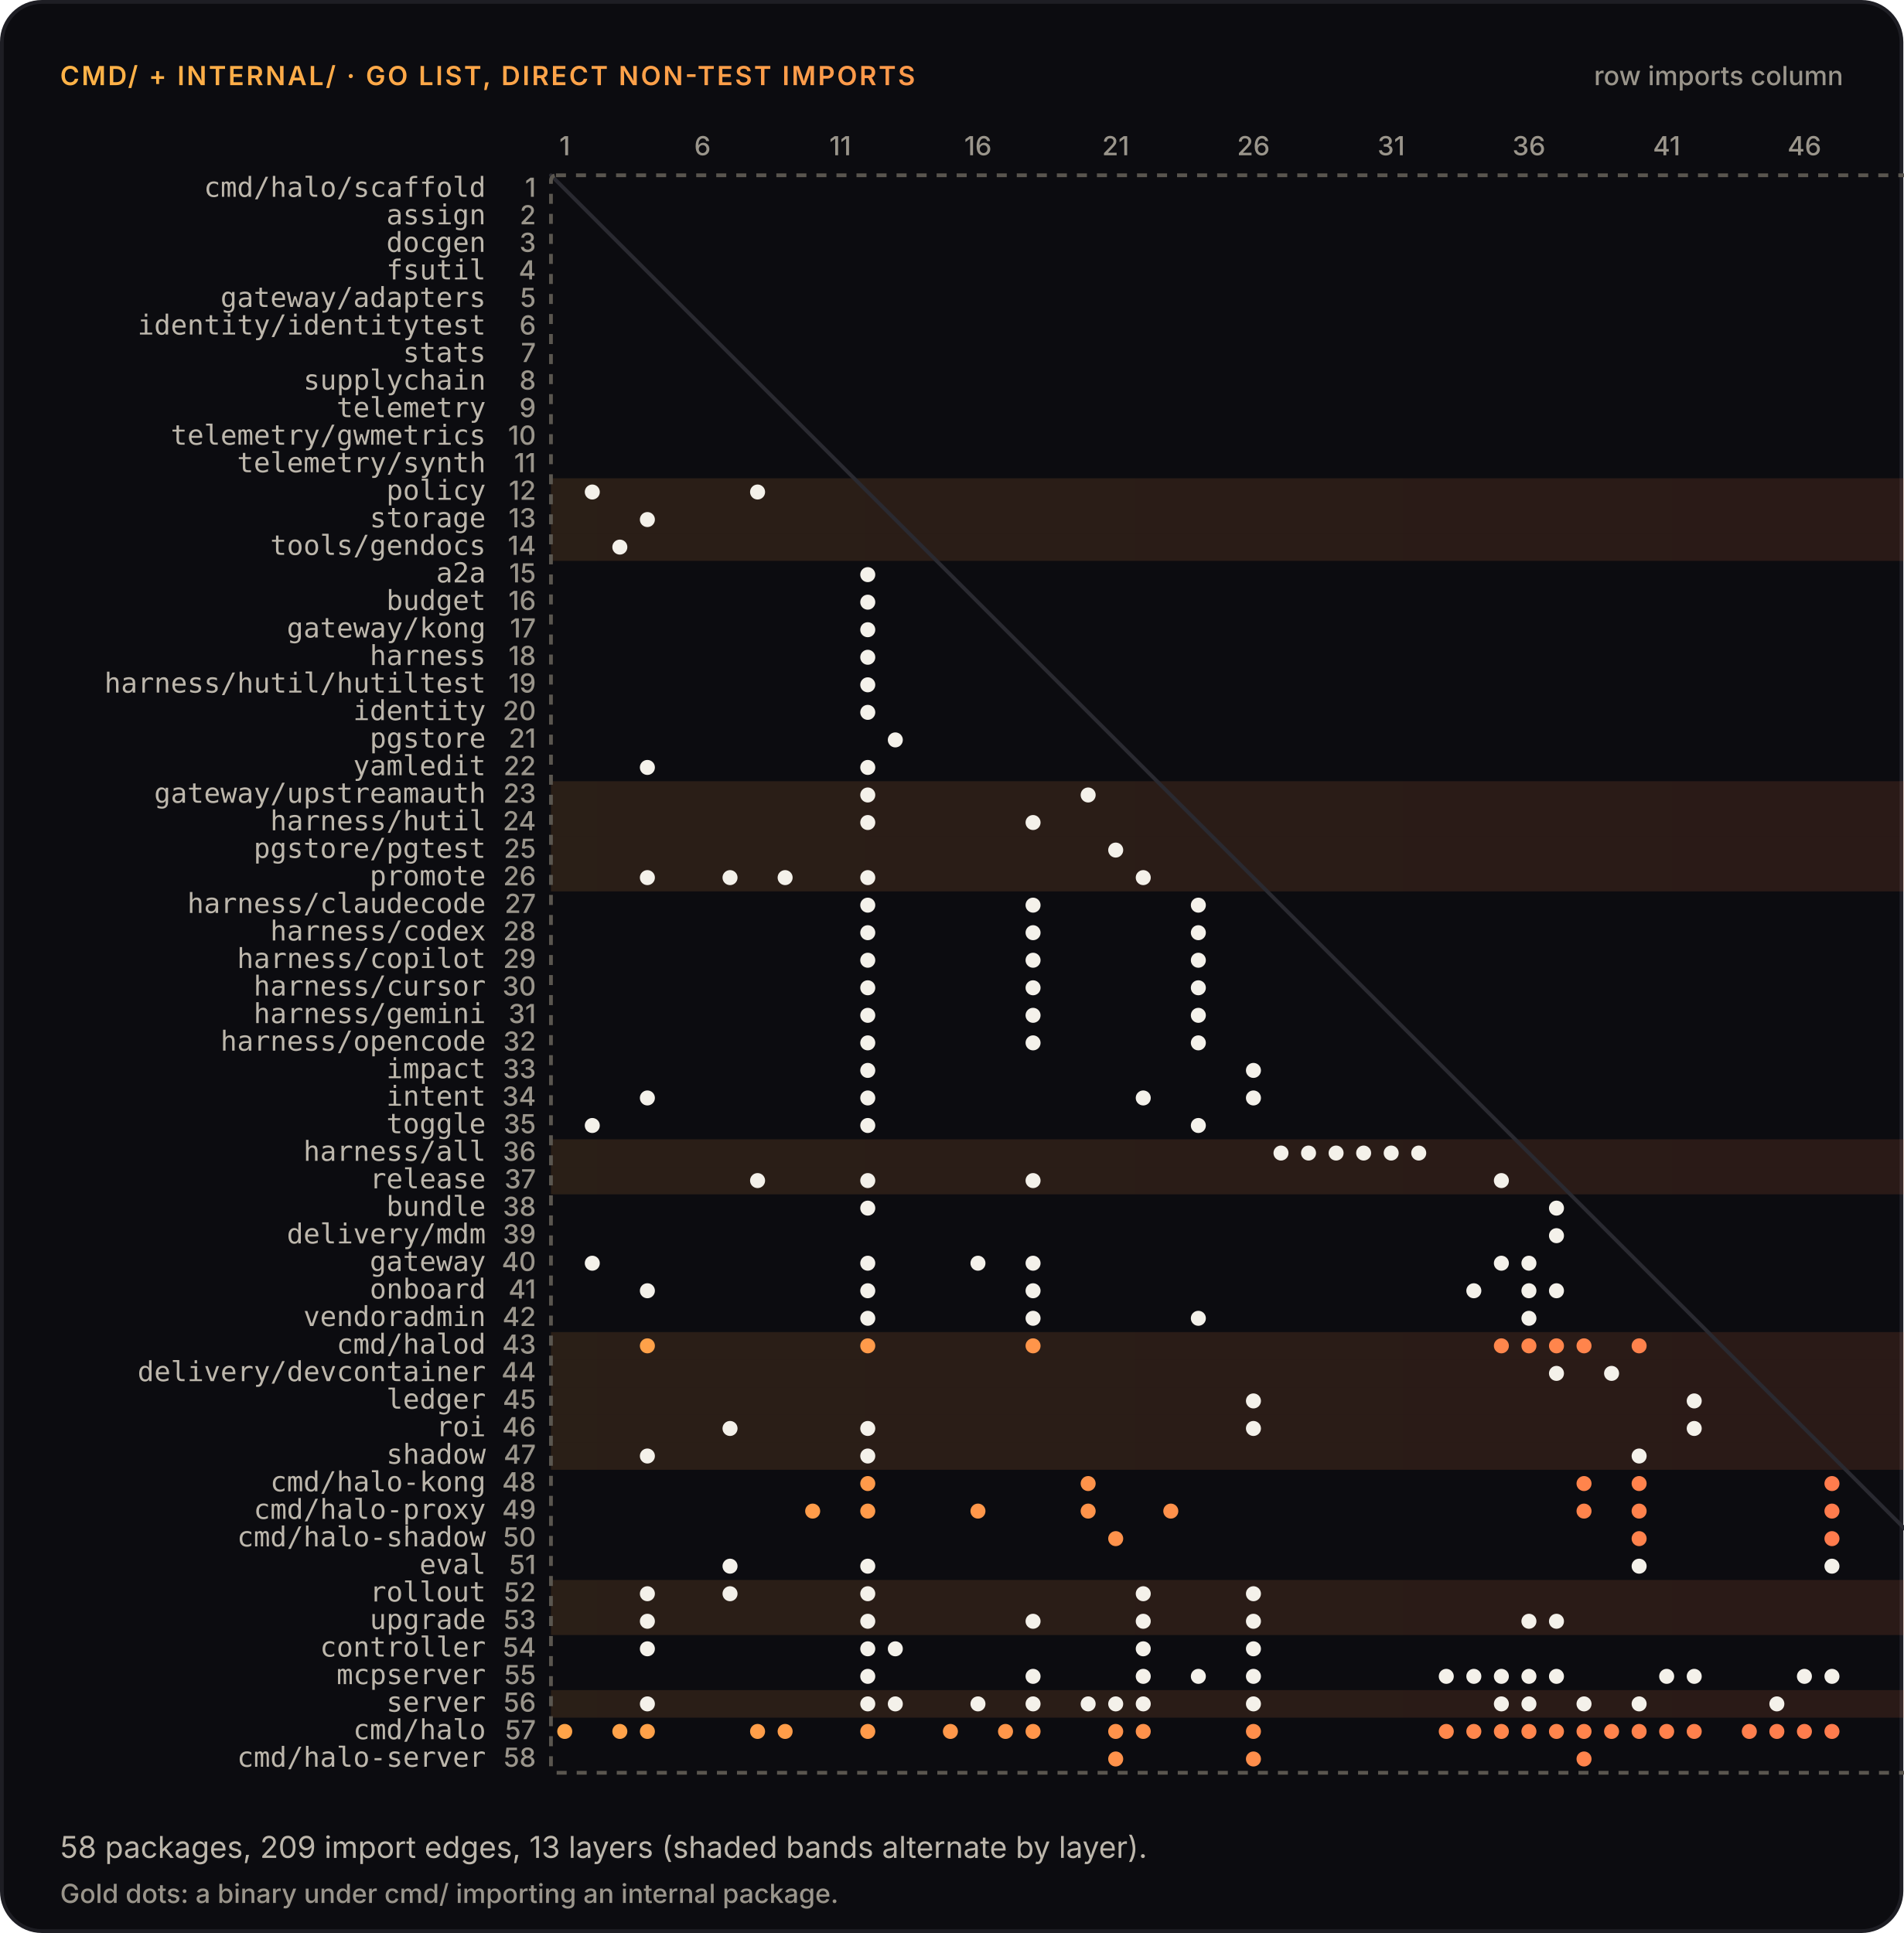
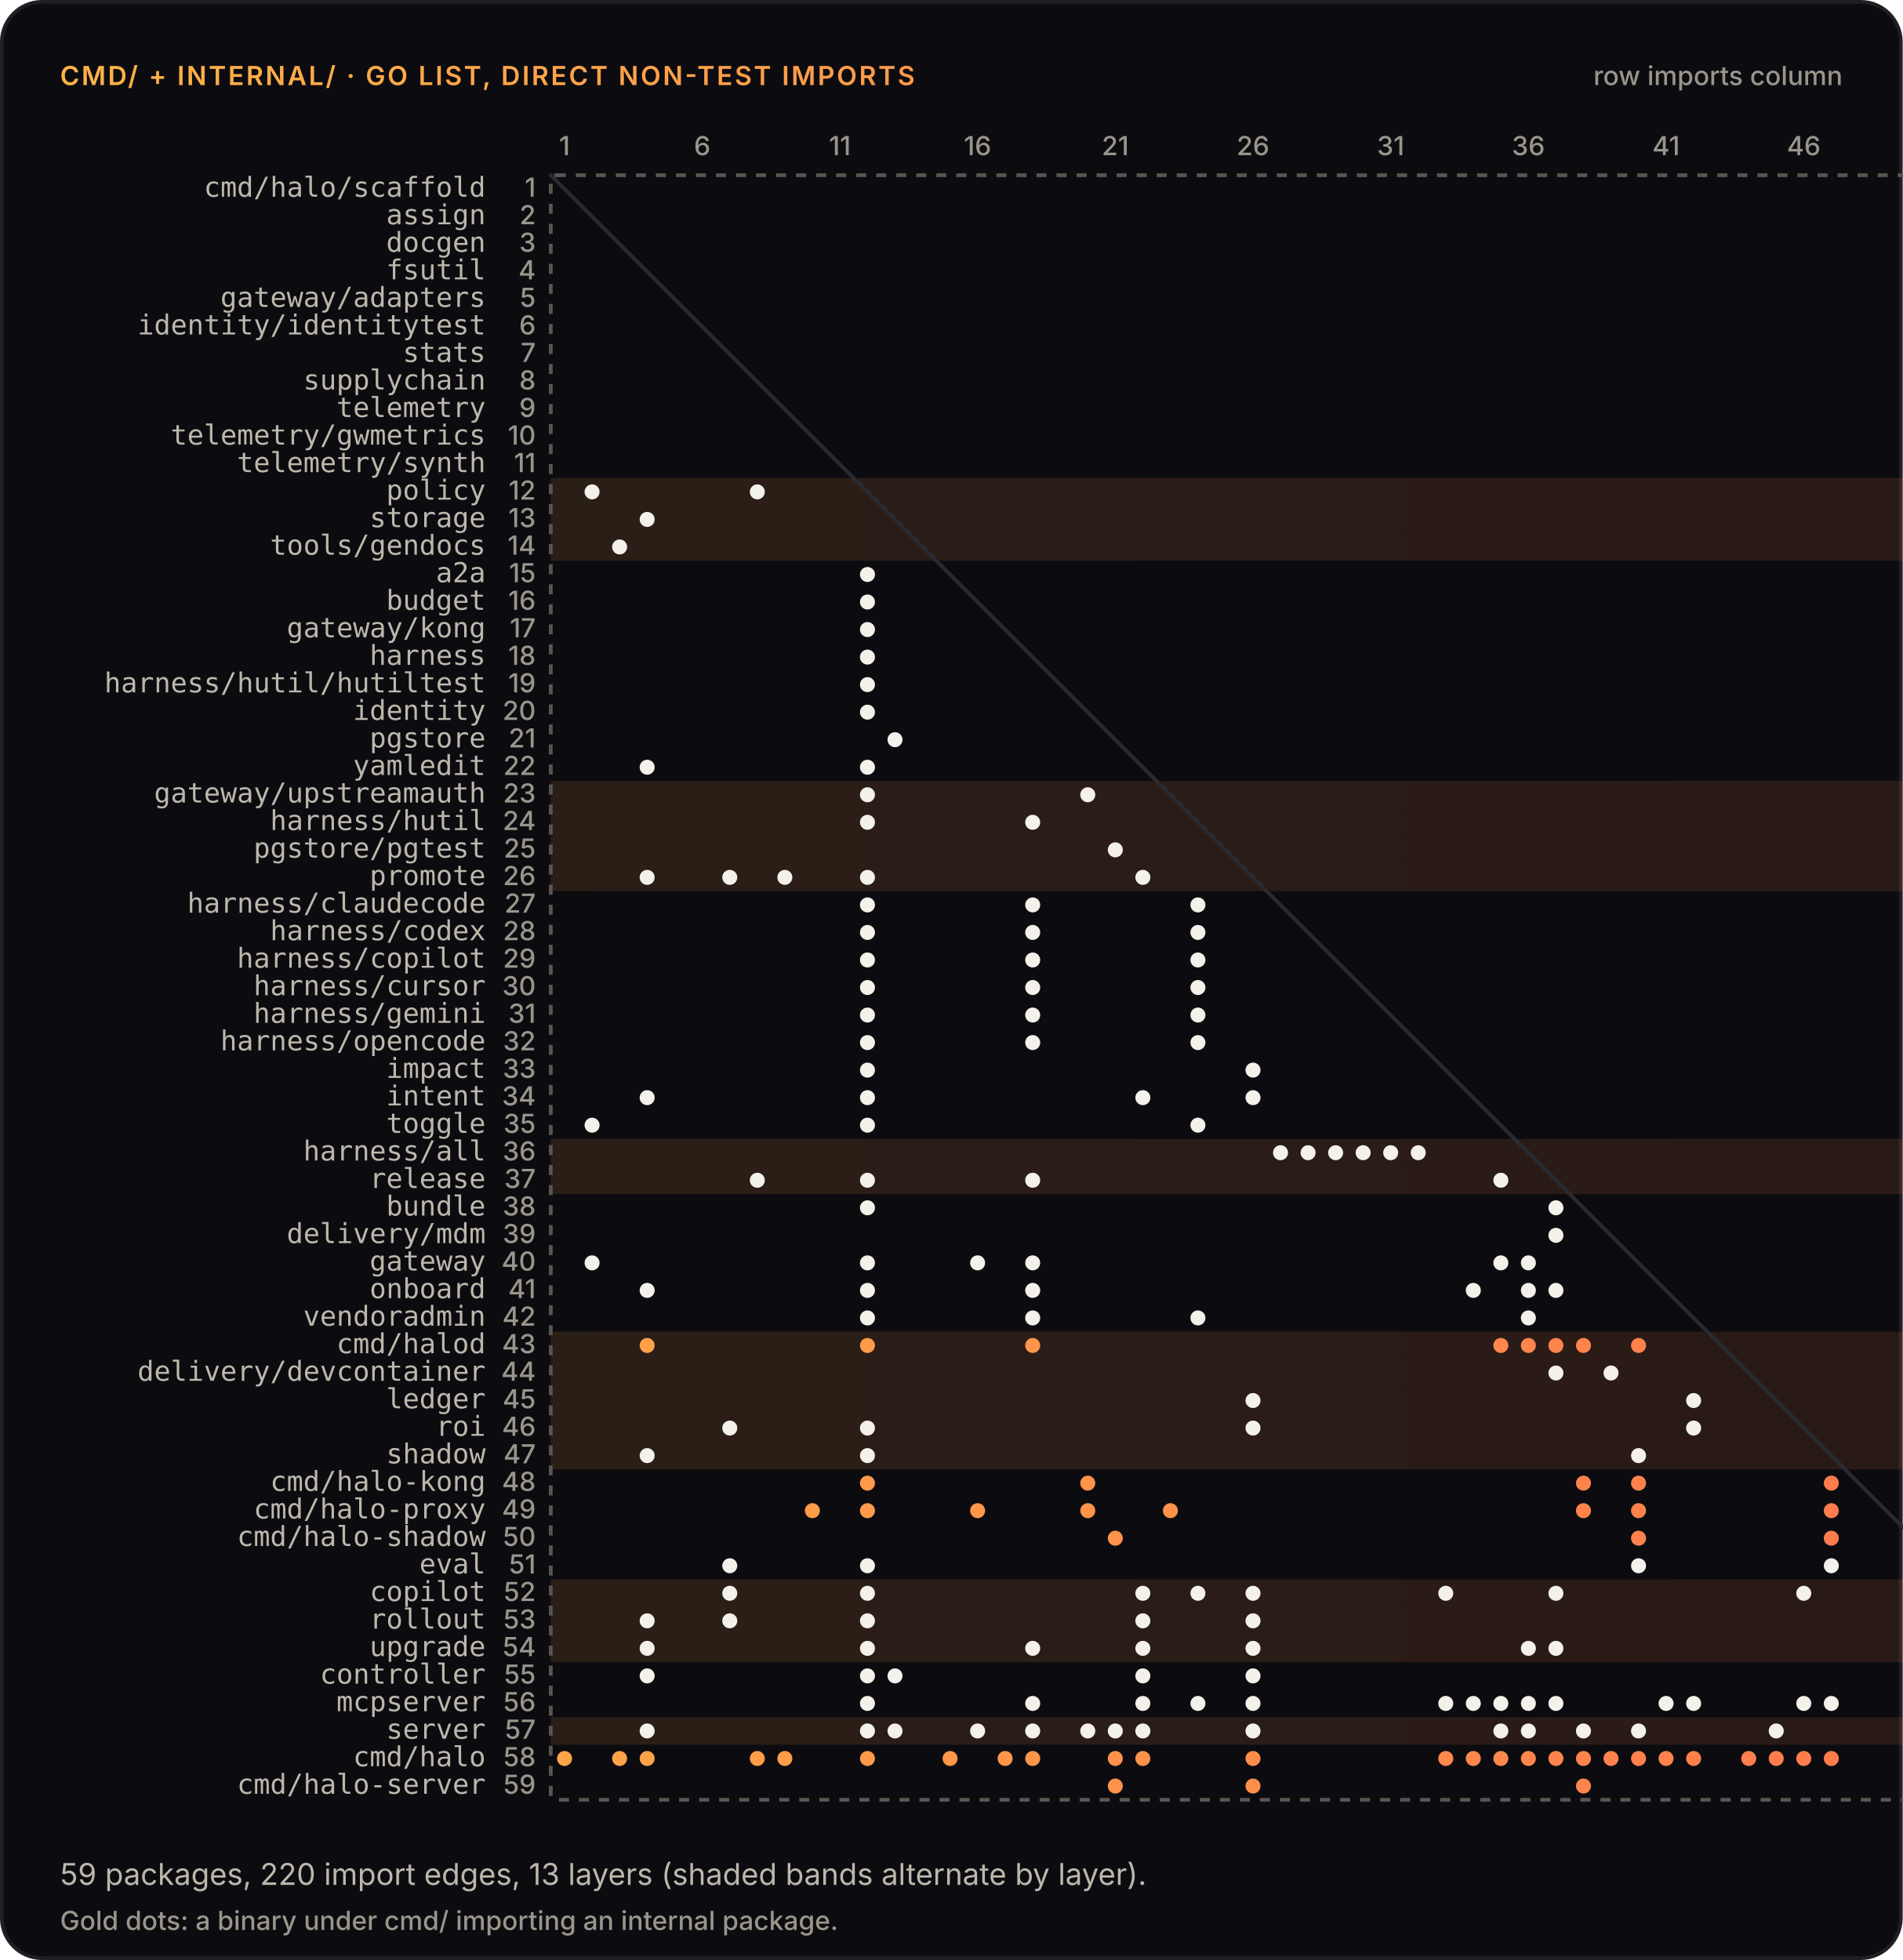
- <svg xmlns="http://www.w3.org/2000/svg" viewBox="0 0 760 772" width="760" height="772" role="img" aria-labelledby="t d" font-family="ui-sans-serif,-apple-system,Inter,'Segoe UI',sans-serif">
+ <svg xmlns="http://www.w3.org/2000/svg" viewBox="0 0 760 783" width="760" height="783" role="img" aria-labelledby="t d" font-family="ui-sans-serif,-apple-system,Inter,'Segoe UI',sans-serif">
  <style>
.cv{fill:#0c0c10;stroke:#1e1e24;stroke-width:1.5}
.card{fill:#121217;stroke:#2a2a31;stroke-width:1.5}
.soft{fill:url(#gs)}
.ring{fill:none;stroke:url(#ga);stroke-width:1.5}
.dcard{fill:#2a1414;stroke:#ff7a7a;stroke-width:1.5}
.ghost{fill:none;stroke:#5a564f;stroke-width:1.5;stroke-dasharray:4 4}
.zone{fill:#0f0f14;stroke:#24242b;stroke-width:1.5}
.chip{fill:#1a1a20;stroke:#2a2a31;stroke-width:1}
text{font-family:ui-sans-serif,-apple-system,Inter,'Segoe UI',sans-serif}
.t{font-size:13.5px;font-weight:600;fill:#f4f1ea}
.tm{font:600 12.5px ui-monospace,'SF Mono','JetBrains Mono',Menlo,Consolas,monospace;fill:#f4f1ea}
.td{fill:#ff7a7a}
.s{font-size:12px;fill:#bdb7ac}
.m{font:11px ui-monospace,'SF Mono','JetBrains Mono',Menlo,Consolas,monospace;fill:#bdb7ac}
.xs{font-size:10.5px;font-weight:500;fill:#9a958b}
.xm{font-family:ui-monospace,'SF Mono','JetBrains Mono',Menlo,Consolas,monospace;font-weight:400}
.xa{fill:url(#ga);font-weight:600}
.xd{fill:#ff7a7a;font-weight:600}
.xw{fill:#16130f;font-weight:600}
.k{font-size:10.5px;font-weight:600;letter-spacing:.08em;fill:#9a958b}
.ka{fill:url(#ga)}
.h1{font-size:42px;font-weight:700;letter-spacing:-.02em;fill:#f4f1ea}
.ln,.la,.ld,.lm{fill:none;stroke-width:1.5;stroke-linecap:round;stroke-linejoin:round}
.ln{stroke:#5a564f}.la{stroke:url(#ga)}.ld{stroke:#ff7a7a}.lm{stroke:#2a2a31}
.lane{stroke:#2a2a31;stroke-width:1.5;stroke-dasharray:3 4}
.dash{stroke-dasharray:5 5}
.dl{fill:#5a564f}.da{fill:url(#ga)}.dd{fill:#ff7a7a}
.pl{fill:#0c0c10}.pa{fill:#0c0c10;stroke:url(#ga);stroke-width:1}
.pd{fill:#2a1414;stroke:#ff7a7a;stroke-width:1}.ps{fill:url(#ga)}
.fa{fill:url(#ga)}.fs{fill:url(#gs)}.fm{fill:#1a1a20}.fd{fill:#ff7a7a}.ft{fill:#f4f1ea}
.bdg{fill:url(#ga)}.bn{font-size:9.5px;font-weight:700;fill:#16130f}
.ic{fill:none;stroke:url(#ga);stroke-width:1.75;stroke-linecap:round;stroke-linejoin:round}
.pkt{fill:url(#ga)}
.grow{transform-box:fill-box;transform-origin:left;animation:grow 4.8s cubic-bezier(.6,0,.2,1) infinite}
@keyframes grow{0%{transform:scaleX(.08)}25%{transform:scaleX(.3)}50%{transform:scaleX(.55)}75%,100%{transform:scaleX(1)}}
.flow{stroke-dasharray:4 6;animation:flow 1.1s linear infinite}
@keyframes flow{to{stroke-dashoffset:-20}}
.blink{animation:blink 3.2s ease-in-out infinite}
@keyframes blink{0%,100%{opacity:.18}35%,65%{opacity:1}}
.pulse{transform-box:fill-box;transform-origin:center;animation:pulse 2.8s ease-out infinite}
@keyframes pulse{0%{opacity:.55;transform:scale(.6)}100%{opacity:0;transform:scale(1.5)}}
@media (prefers-reduced-motion:reduce){.flow,.blink,.pulse,.grow{animation:none}.blink{opacity:1}.pulse,.pkt{display:none}}
</style>
  <defs>
    <linearGradient id="ga" gradientUnits="userSpaceOnUse" x1="0" y1="0" x2="760" y2="0">
      <stop offset="0" stop-color="#ffb547" />
      <stop offset="1" stop-color="#ff7a4d" />
    </linearGradient>
    <linearGradient id="gs" gradientUnits="userSpaceOnUse" x1="0" y1="0" x2="760" y2="0">
      <stop offset="0" stop-color="#ffb547" stop-opacity="0.12" />
      <stop offset="1" stop-color="#ff7a4d" stop-opacity="0.12" />
    </linearGradient>
    <filter id="sh" x="-10%" y="-10%" width="120%" height="140%">
      <feDropShadow dx="0" dy="1" stdDeviation="1.6" flood-color="#000000" flood-opacity="0.5" />
    </filter>
  </defs>
-   <rect class="cv" x=".75" y=".75" width="758.5" height="770.5" rx="16" />
+   <rect class="cv" x=".75" y=".75" width="758.5" height="781.5" rx="16" />
  <text class="k ka" x="24" y="34">CMD/ + INTERNAL/ · GO LIST, DIRECT NON-TEST IMPORTS</text>
  <text class="xs" x="736" y="34" text-anchor="end">row imports column</text>
  <text class="m" x="194" y="78.6" text-anchor="end">cmd/halo/scaffold</text>
  <text class="xs" x="214" y="78.6" text-anchor="end">1</text>
  <text class="m" x="194" y="89.6" text-anchor="end">assign</text>
  <text class="xs" x="214" y="89.6" text-anchor="end">2</text>
  <text class="m" x="194" y="100.6" text-anchor="end">docgen</text>
  <text class="xs" x="214" y="100.6" text-anchor="end">3</text>
  <text class="m" x="194" y="111.6" text-anchor="end">fsutil</text>
  <text class="xs" x="214" y="111.6" text-anchor="end">4</text>
  <text class="m" x="194" y="122.6" text-anchor="end">gateway/adapters</text>
  <text class="xs" x="214" y="122.6" text-anchor="end">5</text>
  <text class="m" x="194" y="133.6" text-anchor="end">identity/identitytest</text>
  <text class="xs" x="214" y="133.6" text-anchor="end">6</text>
  <text class="m" x="194" y="144.6" text-anchor="end">stats</text>
  <text class="xs" x="214" y="144.6" text-anchor="end">7</text>
  <text class="m" x="194" y="155.6" text-anchor="end">supplychain</text>
  <text class="xs" x="214" y="155.6" text-anchor="end">8</text>
  <text class="m" x="194" y="166.6" text-anchor="end">telemetry</text>
  <text class="xs" x="214" y="166.6" text-anchor="end">9</text>
  <text class="m" x="194" y="177.6" text-anchor="end">telemetry/gwmetrics</text>
  <text class="xs" x="214" y="177.6" text-anchor="end">10</text>
  <text class="m" x="194" y="188.6" text-anchor="end">telemetry/synth</text>
  <text class="xs" x="214" y="188.6" text-anchor="end">11</text>
-   <rect class="fs" x="220" y="191" width="638" height="11" />
+   <rect class="fs" x="220" y="191" width="649" height="11" />
  <text class="m" x="194" y="199.6" text-anchor="end">policy</text>
  <text class="xs" x="214" y="199.6" text-anchor="end">12</text>
-   <rect class="fs" x="220" y="202" width="638" height="11" />
+   <rect class="fs" x="220" y="202" width="649" height="11" />
  <text class="m" x="194" y="210.6" text-anchor="end">storage</text>
  <text class="xs" x="214" y="210.6" text-anchor="end">13</text>
-   <rect class="fs" x="220" y="213" width="638" height="11" />
+   <rect class="fs" x="220" y="213" width="649" height="11" />
  <text class="m" x="194" y="221.6" text-anchor="end">tools/gendocs</text>
  <text class="xs" x="214" y="221.6" text-anchor="end">14</text>
  <text class="m" x="194" y="232.6" text-anchor="end">a2a</text>
  <text class="xs" x="214" y="232.6" text-anchor="end">15</text>
  <text class="m" x="194" y="243.6" text-anchor="end">budget</text>
  <text class="xs" x="214" y="243.6" text-anchor="end">16</text>
  <text class="m" x="194" y="254.6" text-anchor="end">gateway/kong</text>
  <text class="xs" x="214" y="254.6" text-anchor="end">17</text>
  <text class="m" x="194" y="265.6" text-anchor="end">harness</text>
  <text class="xs" x="214" y="265.6" text-anchor="end">18</text>
  <text class="m" x="194" y="276.6" text-anchor="end">harness/hutil/hutiltest</text>
  <text class="xs" x="214" y="276.6" text-anchor="end">19</text>
  <text class="m" x="194" y="287.6" text-anchor="end">identity</text>
  <text class="xs" x="214" y="287.6" text-anchor="end">20</text>
  <text class="m" x="194" y="298.6" text-anchor="end">pgstore</text>
  <text class="xs" x="214" y="298.6" text-anchor="end">21</text>
  <text class="m" x="194" y="309.6" text-anchor="end">yamledit</text>
  <text class="xs" x="214" y="309.6" text-anchor="end">22</text>
-   <rect class="fs" x="220" y="312" width="638" height="11" />
+   <rect class="fs" x="220" y="312" width="649" height="11" />
  <text class="m" x="194" y="320.6" text-anchor="end">gateway/upstreamauth</text>
  <text class="xs" x="214" y="320.6" text-anchor="end">23</text>
-   <rect class="fs" x="220" y="323" width="638" height="11" />
+   <rect class="fs" x="220" y="323" width="649" height="11" />
  <text class="m" x="194" y="331.6" text-anchor="end">harness/hutil</text>
  <text class="xs" x="214" y="331.6" text-anchor="end">24</text>
-   <rect class="fs" x="220" y="334" width="638" height="11" />
+   <rect class="fs" x="220" y="334" width="649" height="11" />
  <text class="m" x="194" y="342.6" text-anchor="end">pgstore/pgtest</text>
  <text class="xs" x="214" y="342.6" text-anchor="end">25</text>
-   <rect class="fs" x="220" y="345" width="638" height="11" />
+   <rect class="fs" x="220" y="345" width="649" height="11" />
  <text class="m" x="194" y="353.6" text-anchor="end">promote</text>
  <text class="xs" x="214" y="353.6" text-anchor="end">26</text>
  <text class="m" x="194" y="364.6" text-anchor="end">harness/claudecode</text>
  <text class="xs" x="214" y="364.6" text-anchor="end">27</text>
  <text class="m" x="194" y="375.6" text-anchor="end">harness/codex</text>
  <text class="xs" x="214" y="375.6" text-anchor="end">28</text>
  <text class="m" x="194" y="386.6" text-anchor="end">harness/copilot</text>
  <text class="xs" x="214" y="386.6" text-anchor="end">29</text>
  <text class="m" x="194" y="397.6" text-anchor="end">harness/cursor</text>
  <text class="xs" x="214" y="397.6" text-anchor="end">30</text>
  <text class="m" x="194" y="408.6" text-anchor="end">harness/gemini</text>
  <text class="xs" x="214" y="408.6" text-anchor="end">31</text>
  <text class="m" x="194" y="419.6" text-anchor="end">harness/opencode</text>
  <text class="xs" x="214" y="419.6" text-anchor="end">32</text>
  <text class="m" x="194" y="430.6" text-anchor="end">impact</text>
  <text class="xs" x="214" y="430.6" text-anchor="end">33</text>
  <text class="m" x="194" y="441.6" text-anchor="end">intent</text>
  <text class="xs" x="214" y="441.6" text-anchor="end">34</text>
  <text class="m" x="194" y="452.6" text-anchor="end">toggle</text>
  <text class="xs" x="214" y="452.6" text-anchor="end">35</text>
-   <rect class="fs" x="220" y="455" width="638" height="11" />
+   <rect class="fs" x="220" y="455" width="649" height="11" />
  <text class="m" x="194" y="463.6" text-anchor="end">harness/all</text>
  <text class="xs" x="214" y="463.6" text-anchor="end">36</text>
-   <rect class="fs" x="220" y="466" width="638" height="11" />
+   <rect class="fs" x="220" y="466" width="649" height="11" />
  <text class="m" x="194" y="474.6" text-anchor="end">release</text>
  <text class="xs" x="214" y="474.6" text-anchor="end">37</text>
  <text class="m" x="194" y="485.6" text-anchor="end">bundle</text>
  <text class="xs" x="214" y="485.6" text-anchor="end">38</text>
  <text class="m" x="194" y="496.6" text-anchor="end">delivery/mdm</text>
  <text class="xs" x="214" y="496.6" text-anchor="end">39</text>
  <text class="m" x="194" y="507.6" text-anchor="end">gateway</text>
  <text class="xs" x="214" y="507.6" text-anchor="end">40</text>
  <text class="m" x="194" y="518.6" text-anchor="end">onboard</text>
  <text class="xs" x="214" y="518.6" text-anchor="end">41</text>
  <text class="m" x="194" y="529.6" text-anchor="end">vendoradmin</text>
  <text class="xs" x="214" y="529.6" text-anchor="end">42</text>
-   <rect class="fs" x="220" y="532" width="638" height="11" />
+   <rect class="fs" x="220" y="532" width="649" height="11" />
  <text class="m" x="194" y="540.6" text-anchor="end">cmd/halod</text>
  <text class="xs" x="214" y="540.6" text-anchor="end">43</text>
-   <rect class="fs" x="220" y="543" width="638" height="11" />
+   <rect class="fs" x="220" y="543" width="649" height="11" />
  <text class="m" x="194" y="551.6" text-anchor="end">delivery/devcontainer</text>
  <text class="xs" x="214" y="551.6" text-anchor="end">44</text>
-   <rect class="fs" x="220" y="554" width="638" height="11" />
+   <rect class="fs" x="220" y="554" width="649" height="11" />
  <text class="m" x="194" y="562.6" text-anchor="end">ledger</text>
  <text class="xs" x="214" y="562.6" text-anchor="end">45</text>
-   <rect class="fs" x="220" y="565" width="638" height="11" />
+   <rect class="fs" x="220" y="565" width="649" height="11" />
  <text class="m" x="194" y="573.6" text-anchor="end">roi</text>
  <text class="xs" x="214" y="573.6" text-anchor="end">46</text>
-   <rect class="fs" x="220" y="576" width="638" height="11" />
+   <rect class="fs" x="220" y="576" width="649" height="11" />
  <text class="m" x="194" y="584.6" text-anchor="end">shadow</text>
  <text class="xs" x="214" y="584.6" text-anchor="end">47</text>
  <text class="m" x="194" y="595.6" text-anchor="end">cmd/halo-kong</text>
  <text class="xs" x="214" y="595.6" text-anchor="end">48</text>
  <text class="m" x="194" y="606.6" text-anchor="end">cmd/halo-proxy</text>
  <text class="xs" x="214" y="606.6" text-anchor="end">49</text>
  <text class="m" x="194" y="617.6" text-anchor="end">cmd/halo-shadow</text>
  <text class="xs" x="214" y="617.6" text-anchor="end">50</text>
  <text class="m" x="194" y="628.6" text-anchor="end">eval</text>
  <text class="xs" x="214" y="628.6" text-anchor="end">51</text>
-   <rect class="fs" x="220" y="631" width="638" height="11" />
-   <text class="m" x="194" y="639.6" text-anchor="end">rollout</text>
+   <rect class="fs" x="220" y="631" width="649" height="11" />
+   <text class="m" x="194" y="639.6" text-anchor="end">copilot</text>
  <text class="xs" x="214" y="639.6" text-anchor="end">52</text>
-   <rect class="fs" x="220" y="642" width="638" height="11" />
-   <text class="m" x="194" y="650.6" text-anchor="end">upgrade</text>
+   <rect class="fs" x="220" y="642" width="649" height="11" />
+   <text class="m" x="194" y="650.6" text-anchor="end">rollout</text>
  <text class="xs" x="214" y="650.6" text-anchor="end">53</text>
-   <text class="m" x="194" y="661.6" text-anchor="end">controller</text>
+   <rect class="fs" x="220" y="653" width="649" height="11" />
+   <text class="m" x="194" y="661.6" text-anchor="end">upgrade</text>
  <text class="xs" x="214" y="661.6" text-anchor="end">54</text>
-   <text class="m" x="194" y="672.6" text-anchor="end">mcpserver</text>
+   <text class="m" x="194" y="672.6" text-anchor="end">controller</text>
  <text class="xs" x="214" y="672.6" text-anchor="end">55</text>
-   <rect class="fs" x="220" y="675" width="638" height="11" />
-   <text class="m" x="194" y="683.6" text-anchor="end">server</text>
+   <text class="m" x="194" y="683.6" text-anchor="end">mcpserver</text>
  <text class="xs" x="214" y="683.6" text-anchor="end">56</text>
-   <text class="m" x="194" y="694.6" text-anchor="end">cmd/halo</text>
+   <rect class="fs" x="220" y="686" width="649" height="11" />
+   <text class="m" x="194" y="694.6" text-anchor="end">server</text>
  <text class="xs" x="214" y="694.6" text-anchor="end">57</text>
-   <text class="m" x="194" y="705.6" text-anchor="end">cmd/halo-server</text>
+   <text class="m" x="194" y="705.6" text-anchor="end">cmd/halo</text>
  <text class="xs" x="214" y="705.6" text-anchor="end">58</text>
+   <text class="m" x="194" y="716.6" text-anchor="end">cmd/halo-server</text>
+   <text class="xs" x="214" y="716.6" text-anchor="end">59</text>
  <text class="xs" x="225.5" y="62" text-anchor="middle">1</text>
  <text class="xs" x="280.5" y="62" text-anchor="middle">6</text>
  <text class="xs" x="335.5" y="62" text-anchor="middle">11</text>
  <text class="xs" x="390.5" y="62" text-anchor="middle">16</text>
  <text class="xs" x="445.5" y="62" text-anchor="middle">21</text>
  <text class="xs" x="500.5" y="62" text-anchor="middle">26</text>
  <text class="xs" x="555.5" y="62" text-anchor="middle">31</text>
  <text class="xs" x="610.5" y="62" text-anchor="middle">36</text>
  <text class="xs" x="665.5" y="62" text-anchor="middle">41</text>
  <text class="xs" x="720.5" y="62" text-anchor="middle">46</text>
  <text class="xs" x="775.5" y="62" text-anchor="middle">51</text>
  <text class="xs" x="830.5" y="62" text-anchor="middle">56</text>
-   <path class="lm" d="M220 70L858 708" />
-   <rect class="ghost" x="220" y="70" width="638" height="638" rx="2" />
+   <path class="lm" d="M220 70L869 719" />
+   <rect class="ghost" x="220" y="70" width="649" height="649" rx="2" />
  <circle class="ft" cx="236.5" cy="196.5" r="3" />
  <circle class="ft" cx="302.5" cy="196.5" r="3" />
  <circle class="ft" cx="258.5" cy="207.5" r="3" />
  <circle class="ft" cx="247.5" cy="218.5" r="3" />
  <circle class="ft" cx="346.5" cy="229.5" r="3" />
  <circle class="ft" cx="346.5" cy="240.5" r="3" />
  <circle class="ft" cx="346.5" cy="251.5" r="3" />
  <circle class="ft" cx="346.5" cy="262.5" r="3" />
  <circle class="ft" cx="346.5" cy="273.5" r="3" />
  <circle class="ft" cx="346.5" cy="284.5" r="3" />
  <circle class="ft" cx="357.5" cy="295.5" r="3" />
  <circle class="ft" cx="258.5" cy="306.5" r="3" />
  <circle class="ft" cx="346.5" cy="306.5" r="3" />
  <circle class="ft" cx="434.5" cy="317.5" r="3" />
  <circle class="ft" cx="346.5" cy="317.5" r="3" />
  <circle class="ft" cx="412.5" cy="328.5" r="3" />
  <circle class="ft" cx="346.5" cy="328.5" r="3" />
  <circle class="ft" cx="445.5" cy="339.5" r="3" />
  <circle class="ft" cx="258.5" cy="350.5" r="3" />
  <circle class="ft" cx="346.5" cy="350.5" r="3" />
  <circle class="ft" cx="291.5" cy="350.5" r="3" />
  <circle class="ft" cx="313.5" cy="350.5" r="3" />
  <circle class="ft" cx="456.5" cy="350.5" r="3" />
  <circle class="ft" cx="412.5" cy="361.5" r="3" />
  <circle class="ft" cx="478.5" cy="361.5" r="3" />
  <circle class="ft" cx="346.5" cy="361.5" r="3" />
  <circle class="ft" cx="412.5" cy="372.5" r="3" />
  <circle class="ft" cx="478.5" cy="372.5" r="3" />
  <circle class="ft" cx="346.5" cy="372.5" r="3" />
  <circle class="ft" cx="412.5" cy="383.5" r="3" />
  <circle class="ft" cx="478.5" cy="383.5" r="3" />
  <circle class="ft" cx="346.5" cy="383.5" r="3" />
  <circle class="ft" cx="412.5" cy="394.5" r="3" />
  <circle class="ft" cx="478.5" cy="394.5" r="3" />
  <circle class="ft" cx="346.5" cy="394.5" r="3" />
  <circle class="ft" cx="412.5" cy="405.5" r="3" />
  <circle class="ft" cx="478.5" cy="405.5" r="3" />
  <circle class="ft" cx="346.5" cy="405.5" r="3" />
  <circle class="ft" cx="412.5" cy="416.5" r="3" />
  <circle class="ft" cx="478.5" cy="416.5" r="3" />
  <circle class="ft" cx="346.5" cy="416.5" r="3" />
  <circle class="ft" cx="346.5" cy="427.5" r="3" />
  <circle class="ft" cx="500.5" cy="427.5" r="3" />
  <circle class="ft" cx="258.5" cy="438.5" r="3" />
  <circle class="ft" cx="346.5" cy="438.5" r="3" />
  <circle class="ft" cx="500.5" cy="438.5" r="3" />
  <circle class="ft" cx="456.5" cy="438.5" r="3" />
  <circle class="ft" cx="236.5" cy="449.5" r="3" />
  <circle class="ft" cx="478.5" cy="449.5" r="3" />
  <circle class="ft" cx="346.5" cy="449.5" r="3" />
  <circle class="ft" cx="511.5" cy="460.5" r="3" />
  <circle class="ft" cx="522.5" cy="460.5" r="3" />
  <circle class="ft" cx="533.5" cy="460.5" r="3" />
  <circle class="ft" cx="544.5" cy="460.5" r="3" />
  <circle class="ft" cx="555.5" cy="460.5" r="3" />
  <circle class="ft" cx="566.5" cy="460.5" r="3" />
  <circle class="ft" cx="412.5" cy="471.5" r="3" />
  <circle class="ft" cx="346.5" cy="471.5" r="3" />
  <circle class="ft" cx="302.5" cy="471.5" r="3" />
  <circle class="ft" cx="599.5" cy="471.5" r="3" />
  <circle class="ft" cx="346.5" cy="482.5" r="3" />
  <circle class="ft" cx="621.5" cy="482.5" r="3" />
  <circle class="ft" cx="621.5" cy="493.5" r="3" />
  <circle class="ft" cx="236.5" cy="504.5" r="3" />
  <circle class="ft" cx="390.5" cy="504.5" r="3" />
  <circle class="ft" cx="412.5" cy="504.5" r="3" />
  <circle class="ft" cx="610.5" cy="504.5" r="3" />
  <circle class="ft" cx="346.5" cy="504.5" r="3" />
  <circle class="ft" cx="599.5" cy="504.5" r="3" />
  <circle class="ft" cx="258.5" cy="515.5" r="3" />
  <circle class="ft" cx="412.5" cy="515.5" r="3" />
  <circle class="ft" cx="610.5" cy="515.5" r="3" />
  <circle class="ft" cx="588.5" cy="515.5" r="3" />
  <circle class="ft" cx="346.5" cy="515.5" r="3" />
  <circle class="ft" cx="621.5" cy="515.5" r="3" />
  <circle class="ft" cx="412.5" cy="526.5" r="3" />
  <circle class="ft" cx="610.5" cy="526.5" r="3" />
  <circle class="ft" cx="478.5" cy="526.5" r="3" />
  <circle class="ft" cx="346.5" cy="526.5" r="3" />
  <circle class="fa" cx="632.5" cy="537.5" r="3" />
  <circle class="fa" cx="258.5" cy="537.5" r="3" />
  <circle class="fa" cx="654.5" cy="537.5" r="3" />
  <circle class="fa" cx="412.5" cy="537.5" r="3" />
  <circle class="fa" cx="610.5" cy="537.5" r="3" />
  <circle class="fa" cx="346.5" cy="537.5" r="3" />
  <circle class="fa" cx="621.5" cy="537.5" r="3" />
  <circle class="fa" cx="599.5" cy="537.5" r="3" />
  <circle class="ft" cx="643.5" cy="548.5" r="3" />
  <circle class="ft" cx="621.5" cy="548.5" r="3" />
  <circle class="ft" cx="500.5" cy="559.5" r="3" />
  <circle class="ft" cx="676.5" cy="559.5" r="3" />
  <circle class="ft" cx="346.5" cy="570.5" r="3" />
  <circle class="ft" cx="500.5" cy="570.5" r="3" />
  <circle class="ft" cx="291.5" cy="570.5" r="3" />
  <circle class="ft" cx="676.5" cy="570.5" r="3" />
  <circle class="ft" cx="258.5" cy="581.5" r="3" />
  <circle class="ft" cx="654.5" cy="581.5" r="3" />
  <circle class="ft" cx="346.5" cy="581.5" r="3" />
  <circle class="fa" cx="632.5" cy="592.5" r="3" />
  <circle class="fa" cx="654.5" cy="592.5" r="3" />
  <circle class="fa" cx="434.5" cy="592.5" r="3" />
  <circle class="fa" cx="346.5" cy="592.5" r="3" />
  <circle class="fa" cx="731.5" cy="592.5" r="3" />
  <circle class="fa" cx="390.5" cy="603.5" r="3" />
  <circle class="fa" cx="632.5" cy="603.5" r="3" />
  <circle class="fa" cx="654.5" cy="603.5" r="3" />
  <circle class="fa" cx="467.5" cy="603.5" r="3" />
  <circle class="fa" cx="434.5" cy="603.5" r="3" />
  <circle class="fa" cx="346.5" cy="603.5" r="3" />
  <circle class="fa" cx="731.5" cy="603.5" r="3" />
  <circle class="fa" cx="324.5" cy="603.5" r="3" />
  <circle class="fa" cx="654.5" cy="614.5" r="3" />
  <circle class="fa" cx="445.5" cy="614.5" r="3" />
  <circle class="fa" cx="731.5" cy="614.5" r="3" />
  <circle class="ft" cx="654.5" cy="625.5" r="3" />
  <circle class="ft" cx="346.5" cy="625.5" r="3" />
  <circle class="ft" cx="731.5" cy="625.5" r="3" />
  <circle class="ft" cx="291.5" cy="625.5" r="3" />
  <circle class="ft" cx="775.5" cy="636.5" r="3" />
-   <circle class="ft" cx="258.5" cy="636.5" r="3" />
+   <circle class="ft" cx="478.5" cy="636.5" r="3" />
+   <circle class="ft" cx="577.5" cy="636.5" r="3" />
  <circle class="ft" cx="346.5" cy="636.5" r="3" />
  <circle class="ft" cx="500.5" cy="636.5" r="3" />
+   <circle class="ft" cx="621.5" cy="636.5" r="3" />
+   <circle class="ft" cx="720.5" cy="636.5" r="3" />
  <circle class="ft" cx="291.5" cy="636.5" r="3" />
  <circle class="ft" cx="456.5" cy="636.5" r="3" />
  <circle class="ft" cx="775.5" cy="647.5" r="3" />
  <circle class="ft" cx="258.5" cy="647.5" r="3" />
-   <circle class="ft" cx="412.5" cy="647.5" r="3" />
-   <circle class="ft" cx="610.5" cy="647.5" r="3" />
  <circle class="ft" cx="346.5" cy="647.5" r="3" />
  <circle class="ft" cx="500.5" cy="647.5" r="3" />
-   <circle class="ft" cx="621.5" cy="647.5" r="3" />
+   <circle class="ft" cx="291.5" cy="647.5" r="3" />
  <circle class="ft" cx="456.5" cy="647.5" r="3" />
+   <circle class="ft" cx="775.5" cy="658.5" r="3" />
  <circle class="ft" cx="258.5" cy="658.5" r="3" />
+   <circle class="ft" cx="412.5" cy="658.5" r="3" />
+   <circle class="ft" cx="610.5" cy="658.5" r="3" />
  <circle class="ft" cx="346.5" cy="658.5" r="3" />
  <circle class="ft" cx="500.5" cy="658.5" r="3" />
-   <circle class="ft" cx="786.5" cy="658.5" r="3" />
-   <circle class="ft" cx="357.5" cy="658.5" r="3" />
+   <circle class="ft" cx="621.5" cy="658.5" r="3" />
  <circle class="ft" cx="456.5" cy="658.5" r="3" />
-   <circle class="ft" cx="775.5" cy="669.5" r="3" />
-   <circle class="ft" cx="412.5" cy="669.5" r="3" />
-   <circle class="ft" cx="610.5" cy="669.5" r="3" />
-   <circle class="ft" cx="478.5" cy="669.5" r="3" />
-   <circle class="ft" cx="577.5" cy="669.5" r="3" />
-   <circle class="ft" cx="588.5" cy="669.5" r="3" />
-   <circle class="ft" cx="665.5" cy="669.5" r="3" />
+   <circle class="ft" cx="258.5" cy="669.5" r="3" />
  <circle class="ft" cx="346.5" cy="669.5" r="3" />
  <circle class="ft" cx="500.5" cy="669.5" r="3" />
-   <circle class="ft" cx="621.5" cy="669.5" r="3" />
-   <circle class="ft" cx="720.5" cy="669.5" r="3" />
-   <circle class="ft" cx="786.5" cy="669.5" r="3" />
-   <circle class="ft" cx="731.5" cy="669.5" r="3" />
-   <circle class="ft" cx="599.5" cy="669.5" r="3" />
  <circle class="ft" cx="797.5" cy="669.5" r="3" />
-   <circle class="ft" cx="676.5" cy="669.5" r="3" />
+   <circle class="ft" cx="357.5" cy="669.5" r="3" />
  <circle class="ft" cx="456.5" cy="669.5" r="3" />
-   <circle class="ft" cx="390.5" cy="680.5" r="3" />
-   <circle class="ft" cx="632.5" cy="680.5" r="3" />
-   <circle class="ft" cx="808.5" cy="680.5" r="3" />
-   <circle class="ft" cx="258.5" cy="680.5" r="3" />
-   <circle class="ft" cx="654.5" cy="680.5" r="3" />
+   <circle class="ft" cx="786.5" cy="680.5" r="3" />
+   <circle class="ft" cx="775.5" cy="680.5" r="3" />
  <circle class="ft" cx="412.5" cy="680.5" r="3" />
  <circle class="ft" cx="610.5" cy="680.5" r="3" />
-   <circle class="ft" cx="434.5" cy="680.5" r="3" />
-   <circle class="ft" cx="709.5" cy="680.5" r="3" />
-   <circle class="ft" cx="445.5" cy="680.5" r="3" />
+   <circle class="ft" cx="478.5" cy="680.5" r="3" />
+   <circle class="ft" cx="577.5" cy="680.5" r="3" />
+   <circle class="ft" cx="588.5" cy="680.5" r="3" />
+   <circle class="ft" cx="665.5" cy="680.5" r="3" />
  <circle class="ft" cx="346.5" cy="680.5" r="3" />
  <circle class="ft" cx="500.5" cy="680.5" r="3" />
-   <circle class="ft" cx="786.5" cy="680.5" r="3" />
-   <circle class="ft" cx="357.5" cy="680.5" r="3" />
+   <circle class="ft" cx="621.5" cy="680.5" r="3" />
+   <circle class="ft" cx="720.5" cy="680.5" r="3" />
+   <circle class="ft" cx="797.5" cy="680.5" r="3" />
+   <circle class="ft" cx="731.5" cy="680.5" r="3" />
  <circle class="ft" cx="599.5" cy="680.5" r="3" />
+   <circle class="ft" cx="808.5" cy="680.5" r="3" />
+   <circle class="ft" cx="676.5" cy="680.5" r="3" />
  <circle class="ft" cx="456.5" cy="680.5" r="3" />
-   <circle class="fa" cx="225.5" cy="691.5" r="3" />
-   <circle class="fa" cx="379.5" cy="691.5" r="3" />
-   <circle class="fa" cx="632.5" cy="691.5" r="3" />
-   <circle class="fa" cx="808.5" cy="691.5" r="3" />
-   <circle class="fa" cx="698.5" cy="691.5" r="3" />
-   <circle class="fa" cx="643.5" cy="691.5" r="3" />
-   <circle class="fa" cx="247.5" cy="691.5" r="3" />
-   <circle class="fa" cx="775.5" cy="691.5" r="3" />
-   <circle class="fa" cx="258.5" cy="691.5" r="3" />
-   <circle class="fa" cx="654.5" cy="691.5" r="3" />
-   <circle class="fa" cx="401.5" cy="691.5" r="3" />
-   <circle class="fa" cx="412.5" cy="691.5" r="3" />
-   <circle class="fa" cx="610.5" cy="691.5" r="3" />
-   <circle class="fa" cx="577.5" cy="691.5" r="3" />
-   <circle class="fa" cx="588.5" cy="691.5" r="3" />
-   <circle class="fa" cx="709.5" cy="691.5" r="3" />
-   <circle class="fa" cx="819.5" cy="691.5" r="3" />
-   <circle class="fa" cx="665.5" cy="691.5" r="3" />
-   <circle class="fa" cx="445.5" cy="691.5" r="3" />
-   <circle class="fa" cx="346.5" cy="691.5" r="3" />
-   <circle class="fa" cx="500.5" cy="691.5" r="3" />
-   <circle class="fa" cx="621.5" cy="691.5" r="3" />
-   <circle class="fa" cx="720.5" cy="691.5" r="3" />
-   <circle class="fa" cx="786.5" cy="691.5" r="3" />
-   <circle class="fa" cx="830.5" cy="691.5" r="3" />
-   <circle class="fa" cx="731.5" cy="691.5" r="3" />
-   <circle class="fa" cx="302.5" cy="691.5" r="3" />
-   <circle class="fa" cx="313.5" cy="691.5" r="3" />
-   <circle class="fa" cx="599.5" cy="691.5" r="3" />
-   <circle class="fa" cx="797.5" cy="691.5" r="3" />
-   <circle class="fa" cx="676.5" cy="691.5" r="3" />
-   <circle class="fa" cx="456.5" cy="691.5" r="3" />
+   <circle class="ft" cx="390.5" cy="691.5" r="3" />
+   <circle class="ft" cx="632.5" cy="691.5" r="3" />
+   <circle class="ft" cx="819.5" cy="691.5" r="3" />
+   <circle class="ft" cx="258.5" cy="691.5" r="3" />
+   <circle class="ft" cx="654.5" cy="691.5" r="3" />
+   <circle class="ft" cx="412.5" cy="691.5" r="3" />
+   <circle class="ft" cx="610.5" cy="691.5" r="3" />
+   <circle class="ft" cx="434.5" cy="691.5" r="3" />
+   <circle class="ft" cx="709.5" cy="691.5" r="3" />
+   <circle class="ft" cx="445.5" cy="691.5" r="3" />
+   <circle class="ft" cx="346.5" cy="691.5" r="3" />
+   <circle class="ft" cx="500.5" cy="691.5" r="3" />
+   <circle class="ft" cx="797.5" cy="691.5" r="3" />
+   <circle class="ft" cx="357.5" cy="691.5" r="3" />
+   <circle class="ft" cx="599.5" cy="691.5" r="3" />
+   <circle class="ft" cx="456.5" cy="691.5" r="3" />
+   <circle class="fa" cx="225.5" cy="702.5" r="3" />
+   <circle class="fa" cx="379.5" cy="702.5" r="3" />
  <circle class="fa" cx="632.5" cy="702.5" r="3" />
+   <circle class="fa" cx="819.5" cy="702.5" r="3" />
+   <circle class="fa" cx="786.5" cy="702.5" r="3" />
+   <circle class="fa" cx="698.5" cy="702.5" r="3" />
+   <circle class="fa" cx="643.5" cy="702.5" r="3" />
+   <circle class="fa" cx="247.5" cy="702.5" r="3" />
+   <circle class="fa" cx="775.5" cy="702.5" r="3" />
+   <circle class="fa" cx="258.5" cy="702.5" r="3" />
+   <circle class="fa" cx="654.5" cy="702.5" r="3" />
+   <circle class="fa" cx="401.5" cy="702.5" r="3" />
+   <circle class="fa" cx="412.5" cy="702.5" r="3" />
+   <circle class="fa" cx="610.5" cy="702.5" r="3" />
+   <circle class="fa" cx="577.5" cy="702.5" r="3" />
+   <circle class="fa" cx="588.5" cy="702.5" r="3" />
+   <circle class="fa" cx="709.5" cy="702.5" r="3" />
+   <circle class="fa" cx="830.5" cy="702.5" r="3" />
+   <circle class="fa" cx="665.5" cy="702.5" r="3" />
+   <circle class="fa" cx="445.5" cy="702.5" r="3" />
+   <circle class="fa" cx="346.5" cy="702.5" r="3" />
+   <circle class="fa" cx="500.5" cy="702.5" r="3" />
+   <circle class="fa" cx="621.5" cy="702.5" r="3" />
+   <circle class="fa" cx="720.5" cy="702.5" r="3" />
+   <circle class="fa" cx="797.5" cy="702.5" r="3" />
+   <circle class="fa" cx="841.5" cy="702.5" r="3" />
+   <circle class="fa" cx="731.5" cy="702.5" r="3" />
+   <circle class="fa" cx="302.5" cy="702.5" r="3" />
+   <circle class="fa" cx="313.5" cy="702.5" r="3" />
+   <circle class="fa" cx="599.5" cy="702.5" r="3" />
  <circle class="fa" cx="808.5" cy="702.5" r="3" />
-   <circle class="fa" cx="445.5" cy="702.5" r="3" />
-   <circle class="fa" cx="500.5" cy="702.5" r="3" />
-   <circle class="fa" cx="786.5" cy="702.5" r="3" />
-   <circle class="fa" cx="830.5" cy="702.5" r="3" />
-   <text class="s" x="24" y="742">58 packages, 209 import edges, 13 layers (shaded bands alternate by layer).</text>
-   <text class="xs" x="24" y="760">Gold dots: a binary under cmd/ importing an internal package.</text>
+   <circle class="fa" cx="676.5" cy="702.5" r="3" />
+   <circle class="fa" cx="456.5" cy="702.5" r="3" />
+   <circle class="fa" cx="632.5" cy="713.5" r="3" />
+   <circle class="fa" cx="819.5" cy="713.5" r="3" />
+   <circle class="fa" cx="445.5" cy="713.5" r="3" />
+   <circle class="fa" cx="500.5" cy="713.5" r="3" />
+   <circle class="fa" cx="797.5" cy="713.5" r="3" />
+   <circle class="fa" cx="841.5" cy="713.5" r="3" />
+   <text class="s" x="24" y="753">59 packages, 220 import edges, 13 layers (shaded bands alternate by layer).</text>
+   <text class="xs" x="24" y="771">Gold dots: a binary under cmd/ importing an internal package.</text>
</svg>
